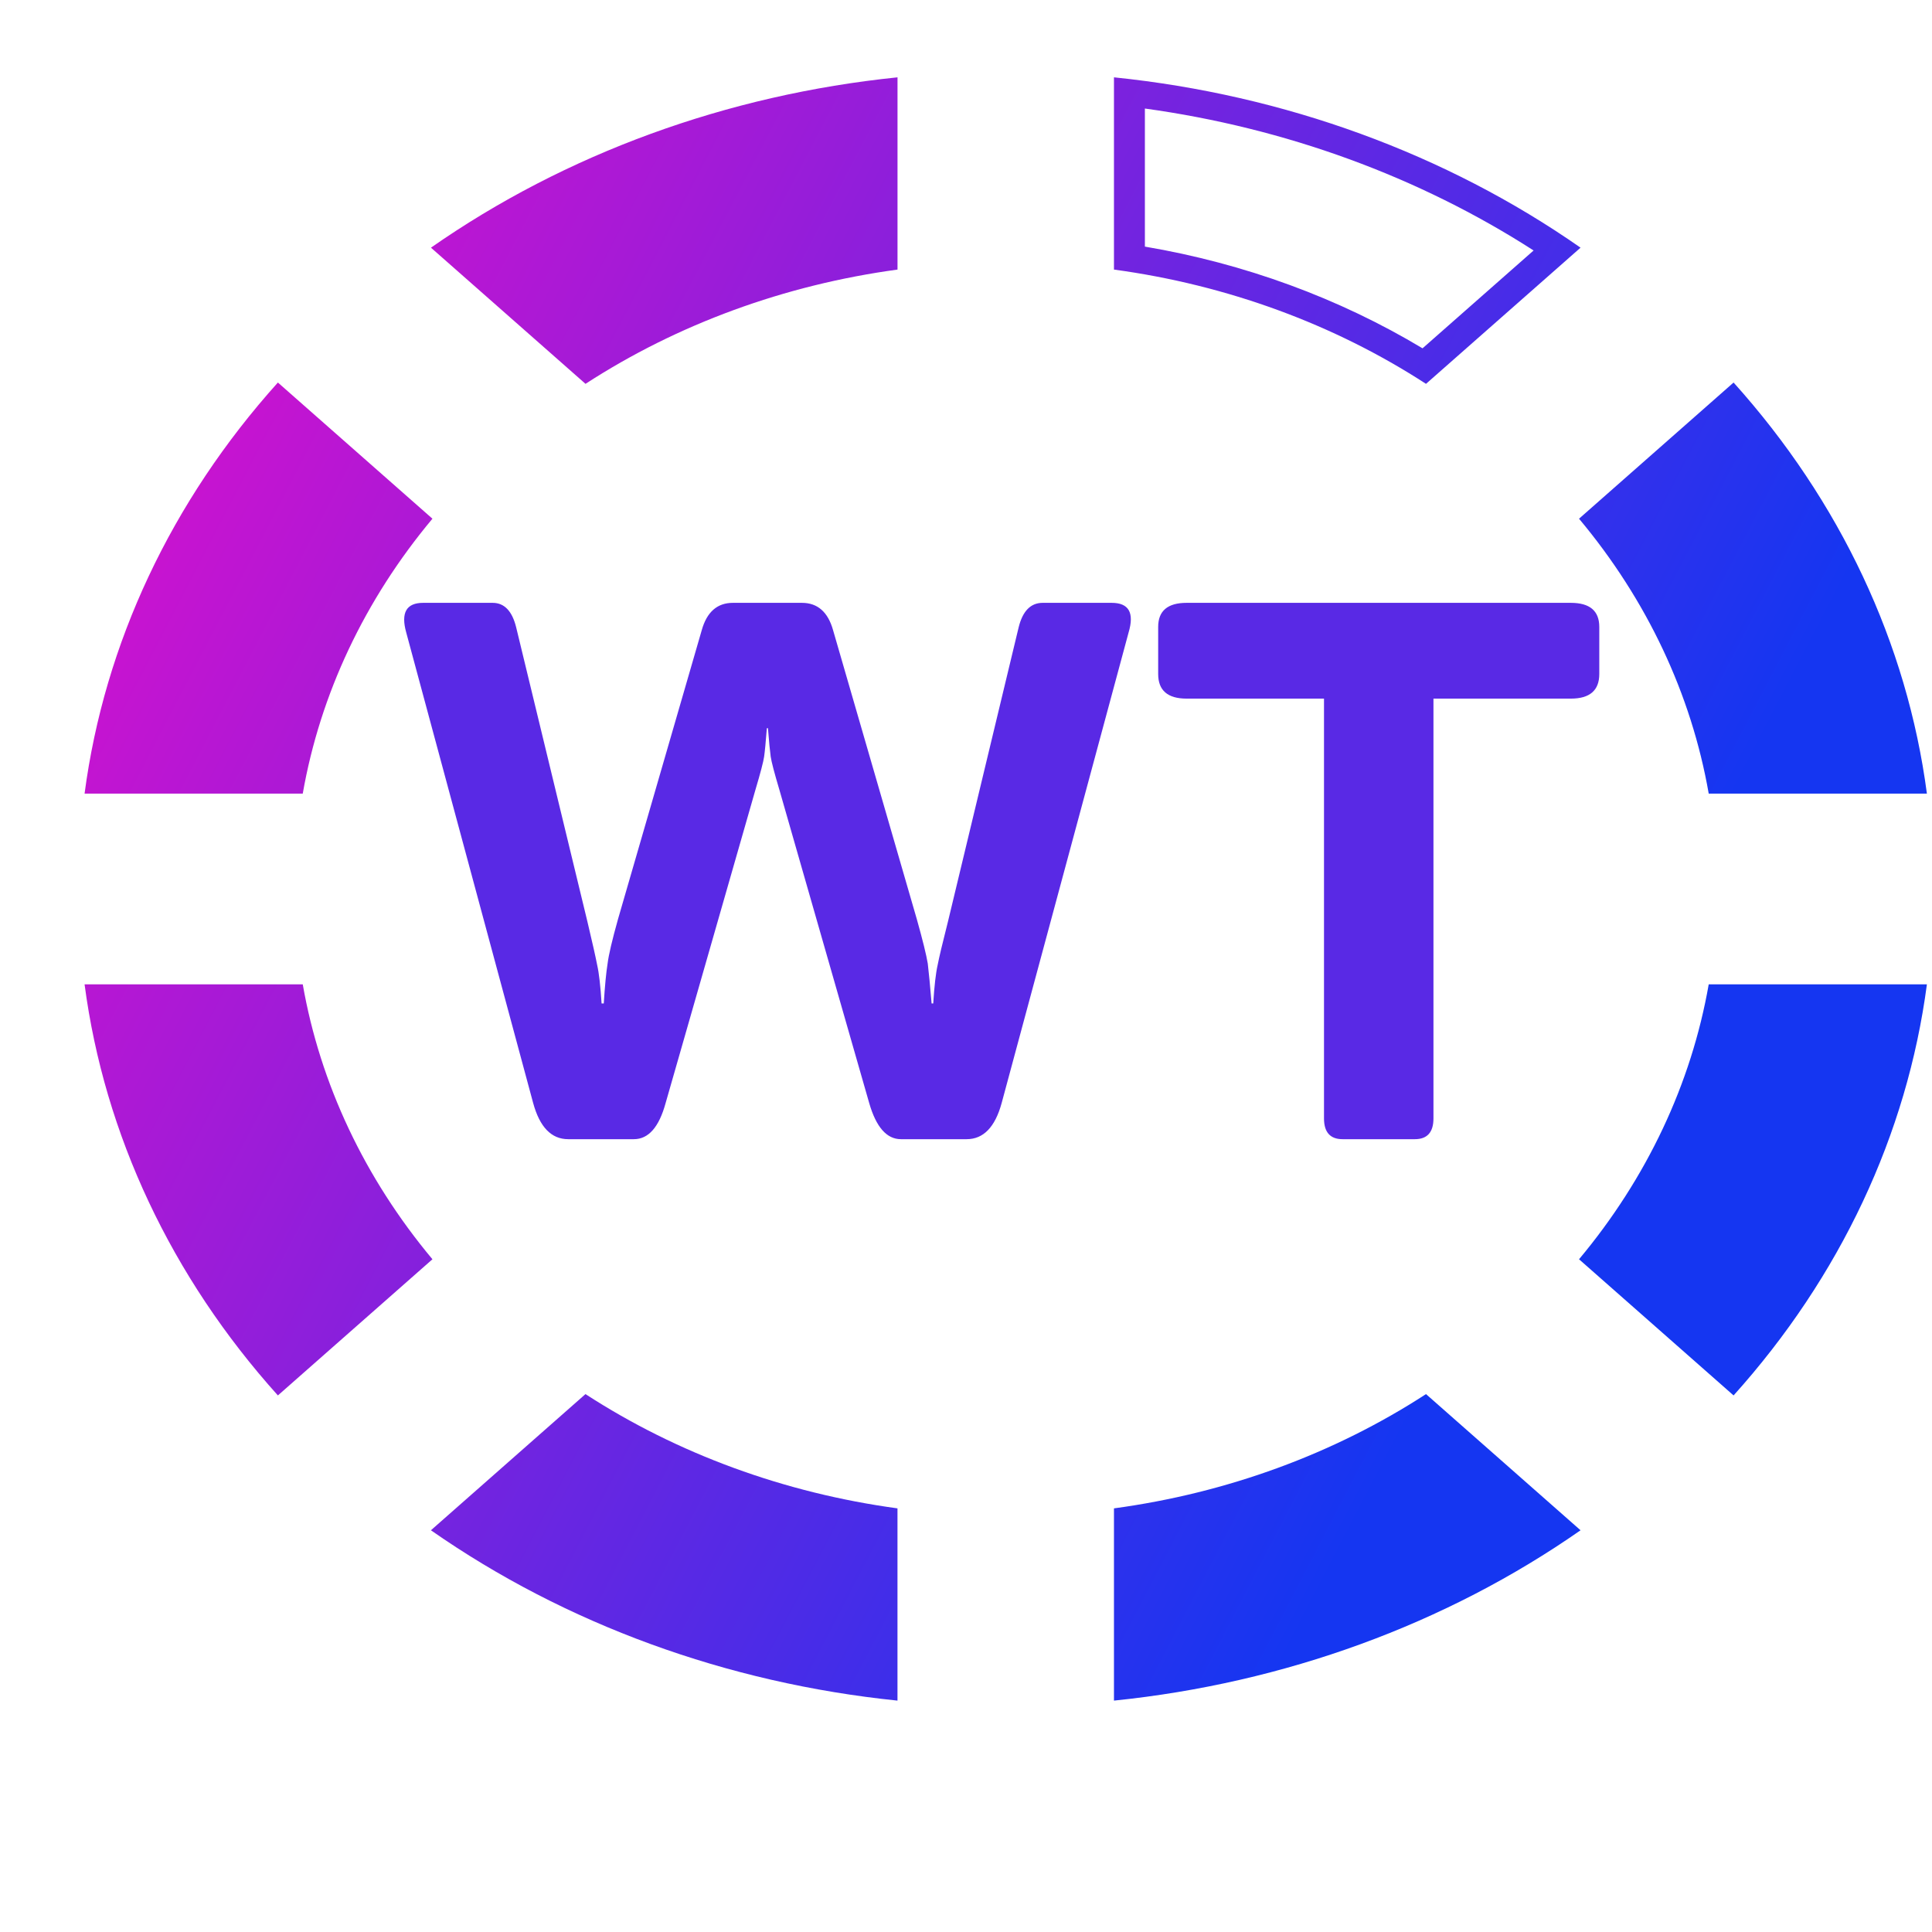
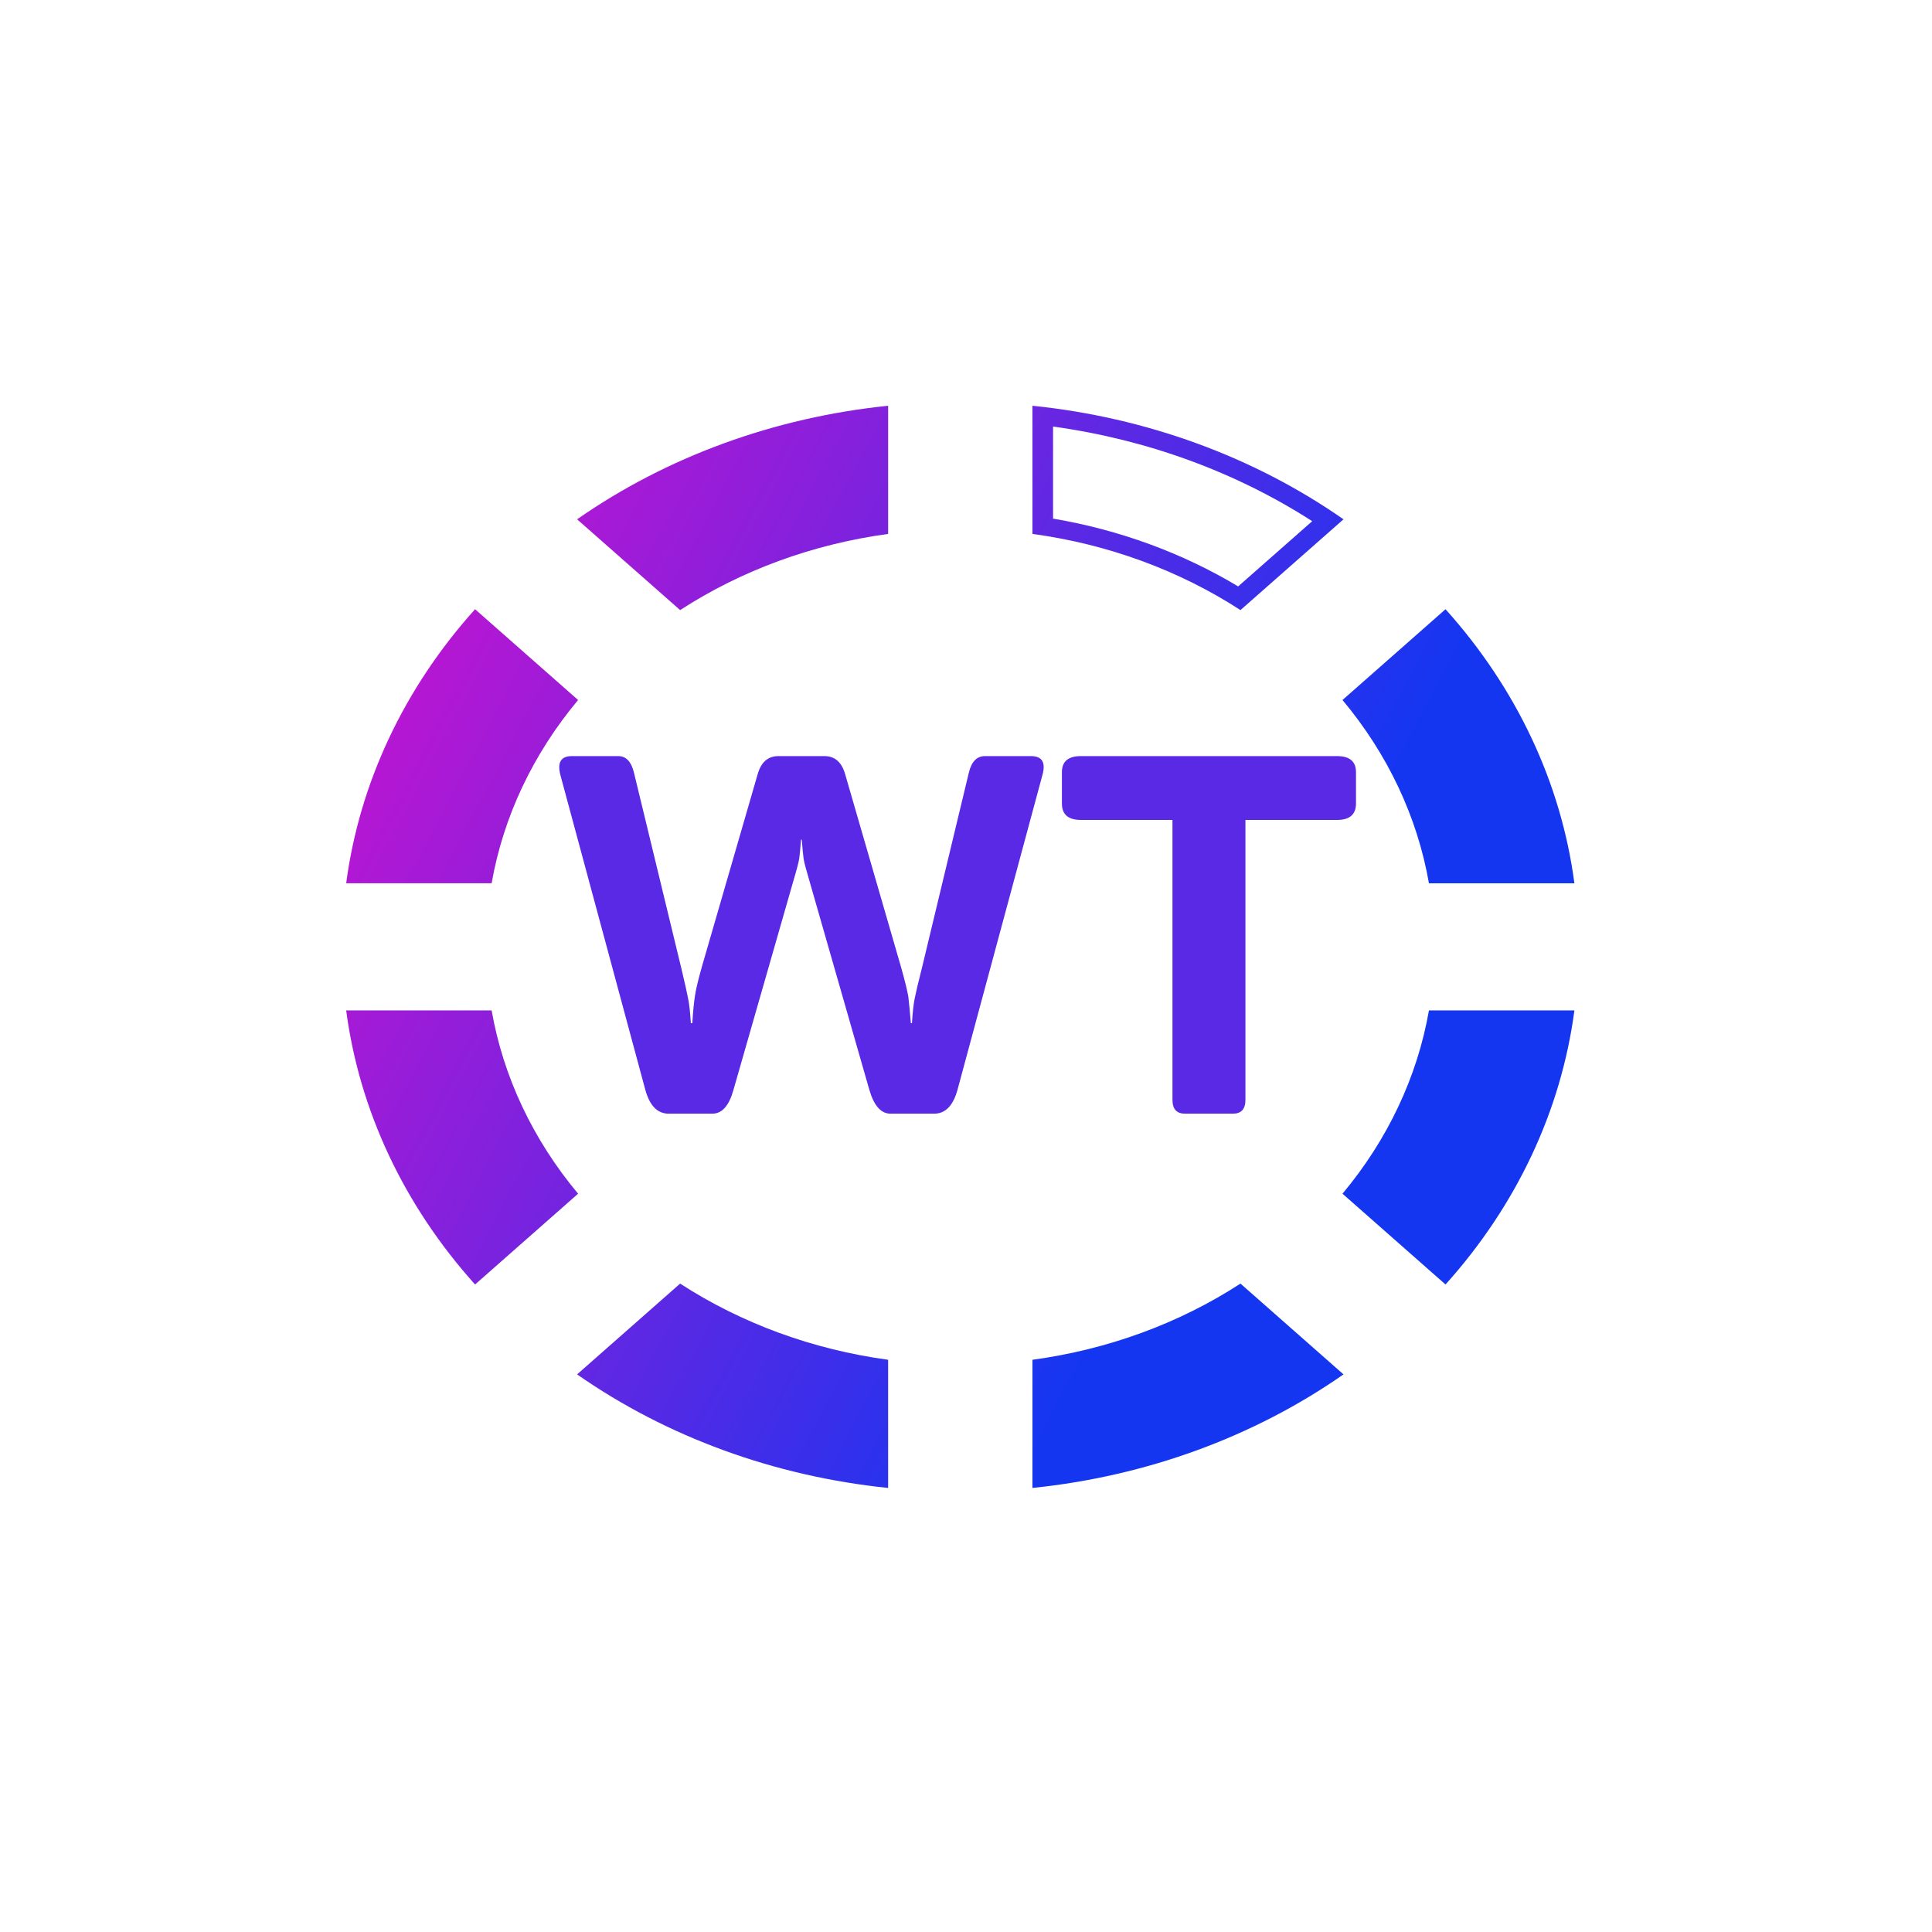
- <svg xmlns="http://www.w3.org/2000/svg" viewBox="45 55 200 200" version="1.1" id="svg3">
-   <defs id="defs3">
-     <linearGradient gradientTransform="rotate(25)" id="12669a86-484c-4c6b-b3f6-8761dfa041be" x1="0%" y1="0%" x2="100%" y2="0%">
-       <stop offset="0%" stop-color="#E90DCA" stop-opacity="1" id="stop2" />
-       <stop offset="100%" stop-color="#1536F1" stop-opacity="1" id="stop3" />
+ <svg xmlns="http://www.w3.org/2000/svg" xmlns:xlink="http://www.w3.org/1999/xlink" data-v-fde0c5aa="" viewBox="0 0 300 300" class="iconLeft" version="1.1" id="svg3">
+   <defs data-v-fde0c5aa="" id="defs1">
+     <linearGradient xlink:href="#12669a86-484c-4c6b-b3f6-8761dfa041be" id="linearGradient4" x1="15.21" y1="15.21" x2="74.79" y2="15.21" gradientUnits="userSpaceOnUse" />
+     <linearGradient xlink:href="#12669a86-484c-4c6b-b3f6-8761dfa041be" id="linearGradient5" x1="15.21" y1="15.21" x2="74.79" y2="15.21" gradientUnits="userSpaceOnUse" />
+   </defs>
+   <rect data-v-fde0c5aa="" fill="transparent" x="0" y="0" width="300px" height="300px" class="logo-background-square" id="rect1" style="fill:none" />
+   <defs data-v-fde0c5aa="" id="defs2" />
+   <defs data-v-fde0c5aa="" id="defs3">
+     <linearGradient data-v-fde0c5aa="" gradientTransform="rotate(25)" id="12669a86-484c-4c6b-b3f6-8761dfa041be" x1="0%" y1="0%" x2="100%" y2="0%">
+       <stop data-v-fde0c5aa="" offset="0%" stop-color="#E90DCA" stop-opacity="1" id="stop2" />
+       <stop data-v-fde0c5aa="" offset="100%" stop-color="#1536F1" stop-opacity="1" id="stop3" />
    </linearGradient>
  </defs>
  <g id="g7">
-     <g id="e4243bf8-7699-4e0a-b5e4-8fea80d020c5" transform="matrix(5.665508,0,0,5.665508,85.29325,97.40706)" style="fill:#5929e5;fill-opacity:1">
+     <g data-v-fde0c5aa="" id="e4243bf8-7699-4e0a-b5e4-8fea80d020c5" transform="matrix(5.665508,0,0,5.665508,85.29325,97.40706)" style="fill:#5929e5;fill-opacity:1">
      <path d="M 2.63,12.67 0.31,4.07 Q 0.16,3.53 0.62,3.53 v 0 h 1.27 q 0.32,0 0.43,0.45 v 0 l 1.3,5.37 q 0.14,0.59 0.18,0.8 0.05,0.22 0.08,0.7 v 0 H 3.92 Q 3.95,10.37 3.99,10.12 4.02,9.88 4.18,9.31 v 0 L 5.71,4.03 q 0.14,-0.5 0.57,-0.5 v 0 h 1.26 q 0.43,0 0.57,0.5 v 0 l 1.53,5.28 q 0.16,0.57 0.2,0.81 0.03,0.25 0.07,0.73 v 0 h 0.03 q 0.03,-0.48 0.08,-0.7 0.04,-0.21 0.19,-0.8 v 0 L 11.5,3.98 q 0.11,-0.45 0.44,-0.45 v 0 h 1.26 q 0.47,0 0.31,0.54 v 0 l -2.32,8.6 q -0.18,0.66 -0.64,0.66 v 0 h -1.2 q -0.39,0 -0.58,-0.66 v 0 L 7.13,6.95 Q 6.99,6.48 6.97,6.34 6.95,6.2 6.92,5.82 v 0 H 6.9 Q 6.87,6.2 6.85,6.34 6.83,6.48 6.69,6.95 v 0 l -1.64,5.72 q -0.18,0.66 -0.58,0.66 v 0 h -1.2 q -0.46,0 -0.64,-0.66 z M 17.08,5.28 h -2.51 q -0.52,0 -0.52,-0.45 v 0 -0.86 q 0,-0.44 0.52,-0.44 v 0 h 7.02 q 0.52,0 0.52,0.44 v 0 0.86 q 0,0.45 -0.52,0.45 v 0 h -2.51 v 7.67 q 0,0.38 -0.34,0.38 v 0 h -1.32 q -0.34,0 -0.34,-0.38 v 0 z" id="path2" style="fill:#5929e5;fill-opacity:1" />
    </g>
-     <g id="b1f2225b-bfe8-4bb6-a160-b26007473bd4" stroke="none" fill="url(#12669a86-484c-4c6b-b3f6-8761dfa041be)" transform="matrix(3.201039,0,0,2.820432,5.066844,20.10659)">
-       <path d="M 31.41,26.46 A 22.9,22.9 0 0 1 41.5,22.266 V 15.21 A 29.84,29.84 0 0 0 26.412,21.462 Z M 22.266,41.5 A 22.9,22.9 0 0 1 26.46,31.41 L 21.462,26.412 A 29.85,29.85 0 0 0 15.21,41.5 Z M 68.538,26.412 63.54,31.41 a 22.86,22.86 0 0 1 4.194,10.091 H 74.79 A 29.84,29.84 0 0 0 68.538,26.412 M 49.5,16.355 a 28.9,28.9 0 0 1 12.571,5.21 l -3.592,3.591 A 24,24 0 0 0 49.5,21.423 Z m -1,-1.145 v 7.056 a 22.9,22.9 0 0 1 10.091,4.194 l 4.998,-4.998 A 29.85,29.85 0 0 0 48.5,15.21 M 67.734,48.5 A 22.9,22.9 0 0 1 63.54,58.591 l 4.998,4.998 A 29.85,29.85 0 0 0 74.79,48.5 Z M 58.591,63.54 A 22.86,22.86 0 0 1 48.5,67.734 V 74.79 A 29.85,29.85 0 0 0 63.589,68.538 Z M 26.46,58.591 A 22.9,22.9 0 0 1 22.266,48.5 H 15.21 a 29.85,29.85 0 0 0 6.252,15.089 z M 41.5,67.734 A 22.9,22.9 0 0 1 31.409,63.54 l -4.998,4.998 a 29.85,29.85 0 0 0 15.088,6.252 v -7.056 z" id="path3" />
+     <g data-v-fde0c5aa="" id="b1f2225b-bfe8-4bb6-a160-b26007473bd4" stroke="none" fill="url(#12669a86-484c-4c6b-b3f6-8761dfa041be)" transform="matrix(3.201039,0,0,2.820432,5.066844,20.10659)" style="fill:url(#linearGradient5)">
+       <path d="M 31.41,26.46 A 22.9,22.9 0 0 1 41.5,22.266 V 15.21 A 29.84,29.84 0 0 0 26.412,21.462 Z M 22.266,41.5 A 22.9,22.9 0 0 1 26.46,31.41 L 21.462,26.412 A 29.85,29.85 0 0 0 15.21,41.5 Z M 68.538,26.412 63.54,31.41 a 22.86,22.86 0 0 1 4.194,10.091 H 74.79 A 29.84,29.84 0 0 0 68.538,26.412 M 49.5,16.355 a 28.9,28.9 0 0 1 12.571,5.21 l -3.592,3.591 A 24,24 0 0 0 49.5,21.423 Z m -1,-1.145 v 7.056 a 22.9,22.9 0 0 1 10.091,4.194 l 4.998,-4.998 A 29.85,29.85 0 0 0 48.5,15.21 M 67.734,48.5 A 22.9,22.9 0 0 1 63.54,58.591 l 4.998,4.998 A 29.85,29.85 0 0 0 74.79,48.5 Z M 58.591,63.54 A 22.86,22.86 0 0 1 48.5,67.734 V 74.79 A 29.85,29.85 0 0 0 63.589,68.538 Z M 26.46,58.591 A 22.9,22.9 0 0 1 22.266,48.5 H 15.21 a 29.85,29.85 0 0 0 6.252,15.089 z M 41.5,67.734 A 22.9,22.9 0 0 1 31.409,63.54 l -4.998,4.998 a 29.85,29.85 0 0 0 15.088,6.252 v -7.056 z" id="path3" style="fill:url(#linearGradient4)" />
    </g>
  </g>
</svg>
